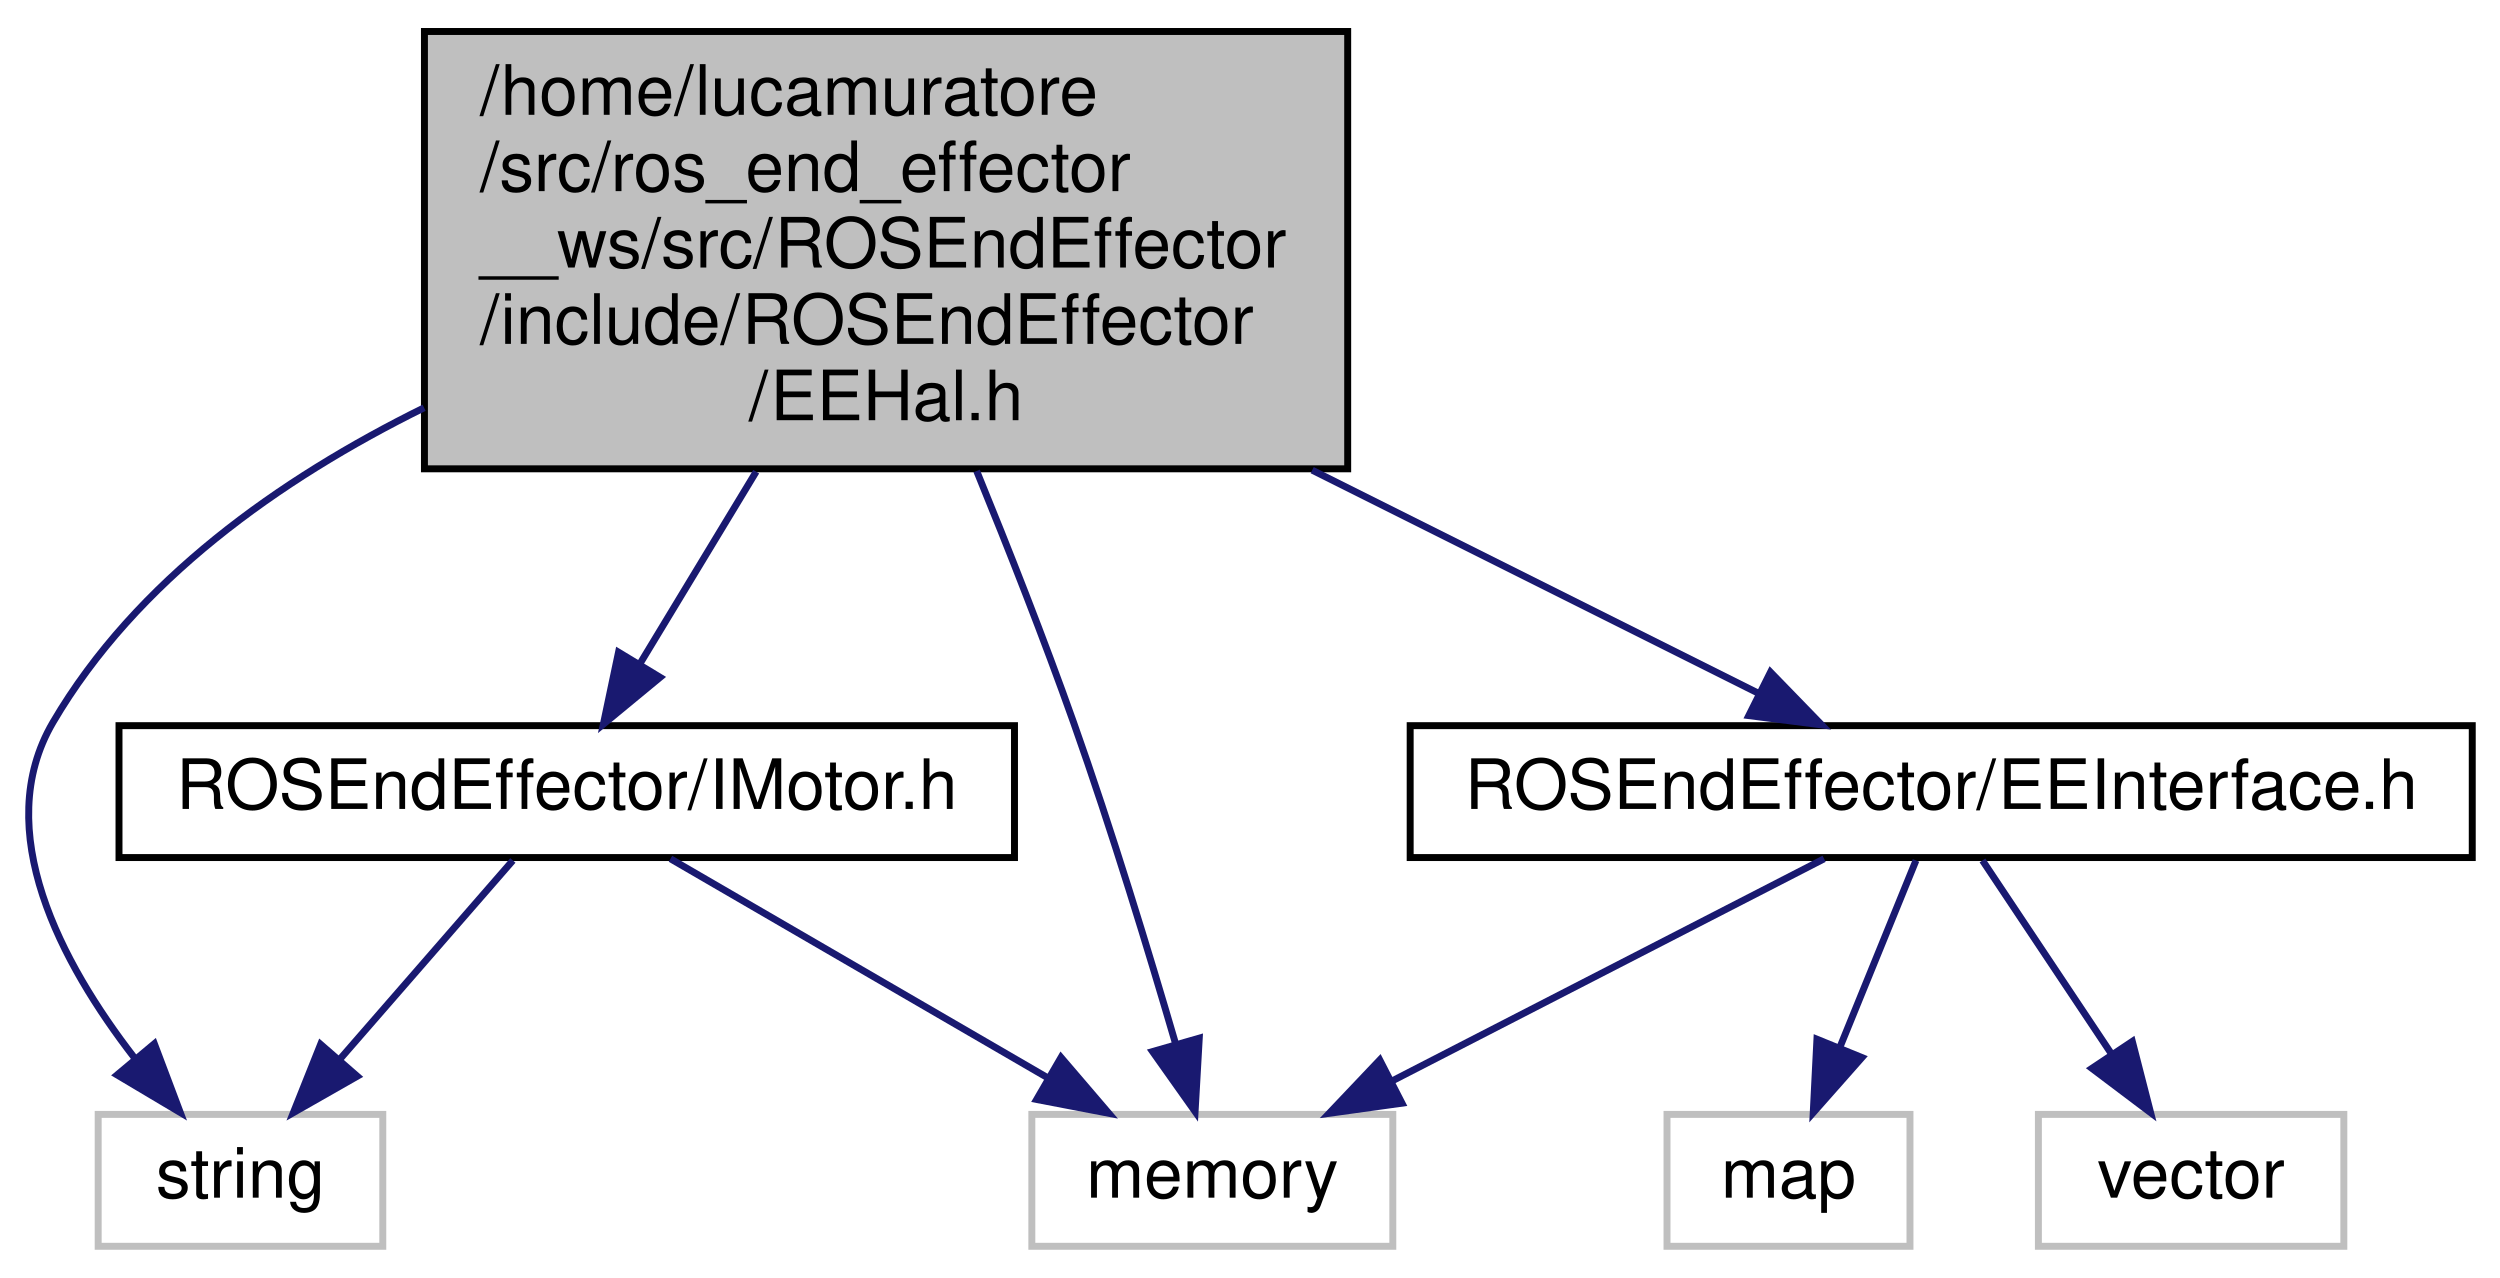
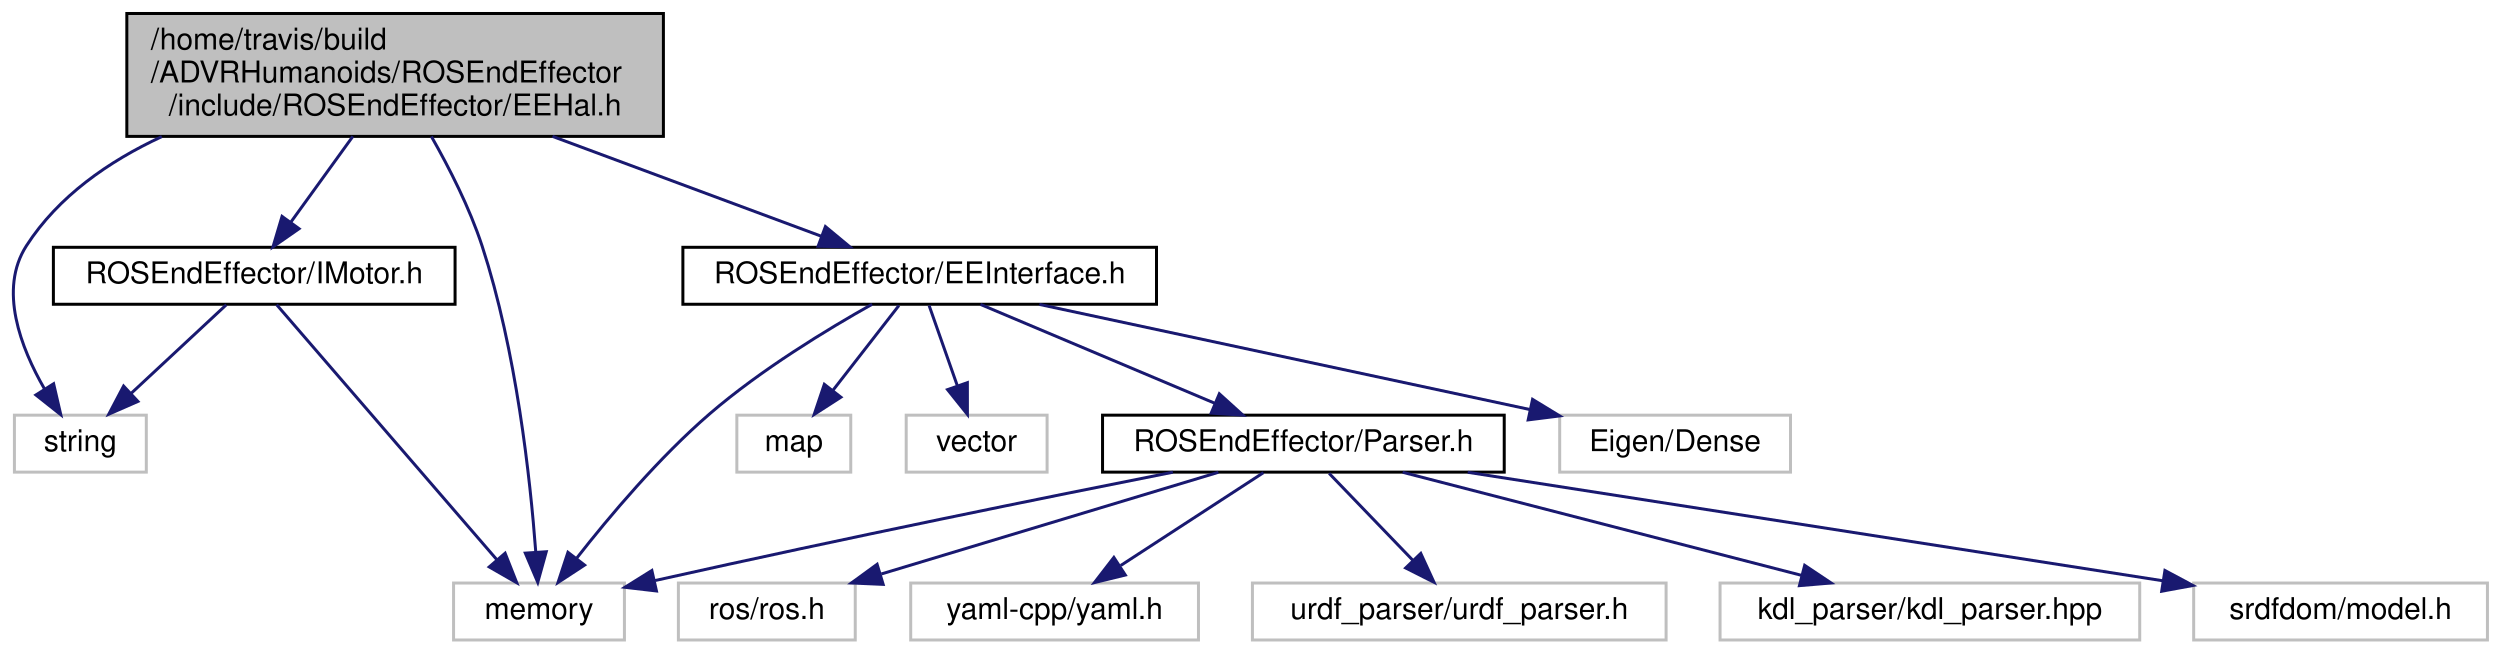
- <svg xmlns="http://www.w3.org/2000/svg" xmlns:xlink="http://www.w3.org/1999/xlink" width="360pt" height="184pt" viewBox="0.00 0.00 360.14 184.00">
-   <g id="graph0" class="graph" transform="scale(1 1) rotate(0) translate(4 180)">
+ <svg xmlns="http://www.w3.org/2000/svg" xmlns:xlink="http://www.w3.org/1999/xlink" width="834pt" height="218pt" viewBox="0.00 0.00 833.62 218.00">
+   <g id="graph0" class="graph" transform="scale(1 1) rotate(0) translate(4 214)">
    <g id="node1" class="node">
-       <polygon fill="#bfbfbf" stroke="black" points="57.143,-112.5 57.143,-175.5 190.143,-175.5 190.143,-112.5 57.143,-112.5" />
-       <text text-anchor="start" x="65.143" y="-163.5" font-family="Helvetica,sans-Serif" font-size="10.00">/home/lucamuratore</text>
-       <text text-anchor="start" x="65.143" y="-152.5" font-family="Helvetica,sans-Serif" font-size="10.00">/src/ros_end_effector</text>
-       <text text-anchor="start" x="65.143" y="-141.5" font-family="Helvetica,sans-Serif" font-size="10.00">__ws/src/ROSEndEffector</text>
-       <text text-anchor="start" x="65.143" y="-130.5" font-family="Helvetica,sans-Serif" font-size="10.00">/include/ROSEndEffector</text>
-       <text text-anchor="middle" x="123.643" y="-119.5" font-family="Helvetica,sans-Serif" font-size="10.00">/EEHal.h</text>
+       <polygon fill="#bfbfbf" stroke="black" points="38.12,-168.5 38.12,-209.5 217.12,-209.5 217.12,-168.5 38.12,-168.5" />
+       <text text-anchor="start" x="46.12" y="-197.5" font-family="Helvetica,sans-Serif" font-size="10.00">/home/travis/build</text>
+       <text text-anchor="start" x="46.12" y="-186.5" font-family="Helvetica,sans-Serif" font-size="10.00">/ADVRHumanoids/ROSEndEffector</text>
+       <text text-anchor="middle" x="127.62" y="-175.5" font-family="Helvetica,sans-Serif" font-size="10.00">/include/ROSEndEffector/EEHal.h</text>
    </g>
    <g id="node2" class="node">
      <g id="a_node2">
        <a xlink:href="IMotor_8h.html" target="_top" xlink:title="ROSEndEffector/IMotor.h">
-           <polygon fill="none" stroke="black" points="13.143,-56.5 13.143,-75.5 142.143,-75.5 142.143,-56.5 13.143,-56.5" />
-           <text text-anchor="middle" x="77.643" y="-63.5" font-family="Helvetica,sans-Serif" font-size="10.00">ROSEndEffector/IMotor.h</text>
+           <polygon fill="none" stroke="black" points="13.62,-112.5 13.62,-131.5 147.62,-131.5 147.62,-112.5 13.62,-112.5" />
+           <text text-anchor="middle" x="80.62" y="-119.5" font-family="Helvetica,sans-Serif" font-size="10.00">ROSEndEffector/IMotor.h</text>
        </a>
      </g>
    </g>
    <g id="edge1" class="edge">
-       <path fill="none" stroke="midnightblue" d="M104.933,-112.088C99.212,-102.636 93.124,-92.577 88.153,-84.365" />
-       <polygon fill="midnightblue" stroke="midnightblue" points="91.092,-82.461 82.919,-75.718 85.103,-86.085 91.092,-82.461" />
+       <path fill="none" stroke="midnightblue" d="M113.519,-168.498C106.936,-159.395 99.176,-148.662 92.846,-139.908" />
+       <polygon fill="midnightblue" stroke="midnightblue" points="95.572,-137.705 86.877,-131.652 89.9,-141.807 95.572,-137.705" />
    </g>
    <g id="node3" class="node">
-       <polygon fill="none" stroke="#bfbfbf" points="10.143,-0.5 10.143,-19.5 51.143,-19.5 51.143,-0.5 10.143,-0.5" />
-       <text text-anchor="middle" x="30.643" y="-7.5" font-family="Helvetica,sans-Serif" font-size="10.00">string</text>
+       <polygon fill="none" stroke="#bfbfbf" points="0.62,-56.5 0.62,-75.5 44.62,-75.5 44.62,-56.5 0.62,-56.5" />
+       <text text-anchor="middle" x="22.62" y="-63.5" font-family="Helvetica,sans-Serif" font-size="10.00">string</text>
    </g>
-     <g id="edge8" class="edge">
-       <path fill="none" stroke="midnightblue" d="M57.093,-121.296C36.256,-111.007 15.601,-96.372 3.643,-76 -5.491,-60.44 4.894,-41.205 15.32,-27.711" />
-       <polygon fill="midnightblue" stroke="midnightblue" points="18.234,-29.683 21.973,-19.769 12.868,-25.188 18.234,-29.683" />
+     <g id="edge16" class="edge">
+       <path fill="none" stroke="midnightblue" d="M49.782,-168.429C31.993,-160.161 15.222,-148.476 4.62,-132 -4.75,-117.439 2.711,-98.012 10.685,-84.198" />
+       <polygon fill="midnightblue" stroke="midnightblue" points="13.697,-85.983 16.087,-75.661 7.782,-82.24 13.697,-85.983" />
    </g>
    <g id="node4" class="node">
-       <polygon fill="none" stroke="#bfbfbf" points="144.643,-0.5 144.643,-19.5 196.643,-19.5 196.643,-0.5 144.643,-0.5" />
-       <text text-anchor="middle" x="170.643" y="-7.5" font-family="Helvetica,sans-Serif" font-size="10.00">memory</text>
+       <polygon fill="none" stroke="#bfbfbf" points="147.12,-0.5 147.12,-19.5 204.12,-19.5 204.12,-0.5 147.12,-0.5" />
+       <text text-anchor="middle" x="175.62" y="-7.5" font-family="Helvetica,sans-Serif" font-size="10.00">memory</text>
    </g>
-     <g id="edge9" class="edge">
-       <path fill="none" stroke="midnightblue" d="M136.695,-112.187C141.314,-100.885 146.409,-87.938 150.643,-76 156.13,-60.525 161.558,-42.682 165.371,-29.611" />
-       <polygon fill="midnightblue" stroke="midnightblue" points="168.761,-30.487 168.16,-19.909 162.033,-28.553 168.761,-30.487" />
+     <g id="edge17" class="edge">
+       <path fill="none" stroke="midnightblue" d="M139.719,-168.465C145.678,-158.006 152.459,-144.693 156.62,-132 168.063,-97.097 172.714,-54.206 174.529,-29.998" />
+       <polygon fill="midnightblue" stroke="midnightblue" points="178.04,-29.941 175.21,-19.731 171.056,-29.478 178.04,-29.941" />
    </g>
    <g id="node5" class="node">
      <g id="a_node5">
        <a xlink:href="EEInterface_8h.html" target="_top" xlink:title="ROSEndEffector/EEInterface.h">
-           <polygon fill="none" stroke="black" points="199.143,-56.5 199.143,-75.5 352.143,-75.5 352.143,-56.5 199.143,-56.5" />
-           <text text-anchor="middle" x="275.643" y="-63.5" font-family="Helvetica,sans-Serif" font-size="10.00">ROSEndEffector/EEInterface.h</text>
+           <polygon fill="none" stroke="black" points="223.62,-112.5 223.62,-131.5 381.62,-131.5 381.62,-112.5 223.62,-112.5" />
+           <text text-anchor="middle" x="302.62" y="-119.5" font-family="Helvetica,sans-Serif" font-size="10.00">ROSEndEffector/EEInterface.h</text>
        </a>
      </g>
    </g>
    <g id="edge4" class="edge">
-       <path fill="none" stroke="midnightblue" d="M185.029,-112.307C207.414,-101.114 231.557,-89.043 249.29,-80.177" />
-       <polygon fill="midnightblue" stroke="midnightblue" points="251.05,-83.209 258.429,-75.607 247.92,-76.948 251.05,-83.209" />
+       <path fill="none" stroke="midnightblue" d="M180.126,-168.498C209.279,-157.67 244.636,-144.537 269.856,-135.17" />
+       <polygon fill="midnightblue" stroke="midnightblue" points="271.169,-138.415 279.325,-131.652 268.732,-131.853 271.169,-138.415" />
    </g>
    <g id="edge2" class="edge">
-       <path fill="none" stroke="midnightblue" d="M69.882,-56.083C63.106,-48.298 53.1,-36.801 44.888,-27.366" />
-       <polygon fill="midnightblue" stroke="midnightblue" points="47.465,-24.996 38.259,-19.751 42.185,-29.592 47.465,-24.996" />
+       <path fill="none" stroke="midnightblue" d="M71.302,-112.324C62.728,-104.341 49.808,-92.313 39.432,-82.653" />
+       <polygon fill="midnightblue" stroke="midnightblue" points="41.812,-80.087 32.108,-75.834 37.042,-85.21 41.812,-80.087" />
    </g>
    <g id="edge3" class="edge">
-       <path fill="none" stroke="midnightblue" d="M92.585,-56.324C107.228,-47.822 129.776,-34.729 146.88,-24.797" />
-       <polygon fill="midnightblue" stroke="midnightblue" points="148.847,-27.703 155.738,-19.654 145.332,-21.649 148.847,-27.703" />
+       <path fill="none" stroke="midnightblue" d="M88.075,-112.368C103.891,-94.055 141.032,-51.049 161.489,-27.362" />
+       <polygon fill="midnightblue" stroke="midnightblue" points="164.313,-29.447 168.2,-19.591 159.015,-24.872 164.313,-29.447" />
    </g>
    <g id="edge7" class="edge">
-       <path fill="none" stroke="midnightblue" d="M258.773,-56.324C241.934,-47.664 215.836,-34.242 196.405,-24.249" />
-       <polygon fill="midnightblue" stroke="midnightblue" points="197.965,-21.116 187.471,-19.654 194.763,-27.34 197.965,-21.116" />
+       <path fill="none" stroke="midnightblue" d="M286.738,-112.499C271.954,-104.202 249.696,-90.71 232.62,-76 215.643,-61.375 199.081,-41.701 188.225,-27.841" />
+       <polygon fill="midnightblue" stroke="midnightblue" points="190.831,-25.488 181.967,-19.685 185.277,-29.749 190.831,-25.488" />
    </g>
    <g id="node6" class="node">
-       <polygon fill="none" stroke="#bfbfbf" points="236.143,-0.5 236.143,-19.5 271.143,-19.5 271.143,-0.5 236.143,-0.5" />
-       <text text-anchor="middle" x="253.643" y="-7.5" font-family="Helvetica,sans-Serif" font-size="10.00">map</text>
+       <polygon fill="none" stroke="#bfbfbf" points="241.62,-56.5 241.62,-75.5 279.62,-75.5 279.62,-56.5 241.62,-56.5" />
+       <text text-anchor="middle" x="260.62" y="-63.5" font-family="Helvetica,sans-Serif" font-size="10.00">map</text>
    </g>
    <g id="edge5" class="edge">
-       <path fill="none" stroke="midnightblue" d="M272.01,-56.083C269.03,-48.77 264.717,-38.181 261.018,-29.103" />
-       <polygon fill="midnightblue" stroke="midnightblue" points="264.222,-27.691 257.208,-19.751 257.74,-30.333 264.222,-27.691" />
+       <path fill="none" stroke="midnightblue" d="M295.685,-112.083C289.691,-104.377 280.868,-93.033 273.573,-83.653" />
+       <polygon fill="midnightblue" stroke="midnightblue" points="276.329,-81.496 267.427,-75.751 270.803,-85.793 276.329,-81.496" />
    </g>
    <g id="node7" class="node">
-       <polygon fill="none" stroke="#bfbfbf" points="289.643,-0.5 289.643,-19.5 333.643,-19.5 333.643,-0.5 289.643,-0.5" />
-       <text text-anchor="middle" x="311.643" y="-7.5" font-family="Helvetica,sans-Serif" font-size="10.00">vector</text>
+       <polygon fill="none" stroke="#bfbfbf" points="298.12,-56.5 298.12,-75.5 345.12,-75.5 345.12,-56.5 298.12,-56.5" />
+       <text text-anchor="middle" x="321.62" y="-63.5" font-family="Helvetica,sans-Serif" font-size="10.00">vector</text>
    </g>
    <g id="edge6" class="edge">
-       <path fill="none" stroke="midnightblue" d="M281.587,-56.083C286.62,-48.534 293.98,-37.495 300.156,-28.23" />
-       <polygon fill="midnightblue" stroke="midnightblue" points="303.174,-30.013 305.809,-19.751 297.349,-26.13 303.174,-30.013" />
+       <path fill="none" stroke="midnightblue" d="M305.758,-112.083C308.303,-104.849 311.976,-94.409 315.147,-85.397" />
+       <polygon fill="midnightblue" stroke="midnightblue" points="318.524,-86.346 318.541,-75.751 311.92,-84.022 318.524,-86.346" />
+     </g>
+     <g id="node8" class="node">
+       <g id="a_node8">
+         <a xlink:href="Parser_8h.html" target="_top" xlink:title="ROSEndEffector/Parser.h">
+           <polygon fill="none" stroke="black" points="363.62,-56.5 363.62,-75.5 497.62,-75.5 497.62,-56.5 363.62,-56.5" />
+           <text text-anchor="middle" x="430.62" y="-63.5" font-family="Helvetica,sans-Serif" font-size="10.00">ROSEndEffector/Parser.h</text>
+         </a>
+       </g>
+     </g>
+     <g id="edge8" class="edge">
+       <path fill="none" stroke="midnightblue" d="M322.902,-112.444C343.967,-103.557 377.137,-89.563 401.106,-79.451" />
+       <polygon fill="midnightblue" stroke="midnightblue" points="402.58,-82.628 410.433,-75.516 399.859,-76.179 402.58,-82.628" />
+     </g>
+     <g id="node14" class="node">
+       <polygon fill="none" stroke="#bfbfbf" points="516.12,-56.5 516.12,-75.5 593.12,-75.5 593.12,-56.5 516.12,-56.5" />
+       <text text-anchor="middle" x="554.62" y="-63.5" font-family="Helvetica,sans-Serif" font-size="10.00">Eigen/Dense</text>
+     </g>
+     <g id="edge15" class="edge">
+       <path fill="none" stroke="midnightblue" d="M342.55,-112.444C386.899,-102.94 458.498,-87.598 506.056,-77.407" />
+       <polygon fill="midnightblue" stroke="midnightblue" points="507.072,-80.769 516.116,-75.251 505.605,-73.924 507.072,-80.769" />
+     </g>
+     <g id="edge9" class="edge">
+       <path fill="none" stroke="midnightblue" d="M387.094,-56.482C345.174,-48.174 279.729,-34.932 214.346,-20.335" />
+       <polygon fill="midnightblue" stroke="midnightblue" points="214.804,-16.85 204.28,-18.076 213.271,-23.681 214.804,-16.85" />
+     </g>
+     <g id="node9" class="node">
+       <polygon fill="none" stroke="#bfbfbf" points="222.12,-0.5 222.12,-19.5 281.12,-19.5 281.12,-0.5 222.12,-0.5" />
+       <text text-anchor="middle" x="251.62" y="-7.5" font-family="Helvetica,sans-Serif" font-size="10.00">ros/ros.h</text>
+     </g>
+     <g id="edge10" class="edge">
+       <path fill="none" stroke="midnightblue" d="M402.257,-56.444C371.882,-47.28 323.51,-32.688 289.804,-22.519" />
+       <polygon fill="midnightblue" stroke="midnightblue" points="290.435,-19.054 279.851,-19.516 288.413,-25.756 290.435,-19.054" />
+     </g>
+     <g id="node10" class="node">
+       <polygon fill="none" stroke="#bfbfbf" points="299.62,-0.5 299.62,-19.5 395.62,-19.5 395.62,-0.5 299.62,-0.5" />
+       <text text-anchor="middle" x="347.62" y="-7.5" font-family="Helvetica,sans-Serif" font-size="10.00">yaml-cpp/yaml.h</text>
+     </g>
+     <g id="edge11" class="edge">
+       <path fill="none" stroke="midnightblue" d="M417.285,-56.324C404.458,-47.979 384.835,-35.212 369.68,-25.352" />
+       <polygon fill="midnightblue" stroke="midnightblue" points="371.213,-22.174 360.922,-19.654 367.396,-28.042 371.213,-22.174" />
+     </g>
+     <g id="node11" class="node">
+       <polygon fill="none" stroke="#bfbfbf" points="413.62,-0.5 413.62,-19.5 551.62,-19.5 551.62,-0.5 413.62,-0.5" />
+       <text text-anchor="middle" x="482.62" y="-7.5" font-family="Helvetica,sans-Serif" font-size="10.00">urdf_parser/urdf_parser.h</text>
+     </g>
+     <g id="edge12" class="edge">
+       <path fill="none" stroke="midnightblue" d="M439.207,-56.083C446.779,-48.219 457.998,-36.569 467.135,-27.081" />
+       <polygon fill="midnightblue" stroke="midnightblue" points="469.778,-29.382 474.193,-19.751 464.736,-24.527 469.778,-29.382" />
+     </g>
+     <g id="node12" class="node">
+       <polygon fill="none" stroke="#bfbfbf" points="569.62,-0.5 569.62,-19.5 709.62,-19.5 709.62,-0.5 569.62,-0.5" />
+       <text text-anchor="middle" x="639.62" y="-7.5" font-family="Helvetica,sans-Serif" font-size="10.00">kdl_parser/kdl_parser.hpp</text>
+     </g>
+     <g id="edge13" class="edge">
+       <path fill="none" stroke="midnightblue" d="M463.737,-56.444C499.738,-47.142 557.39,-32.246 596.806,-22.062" />
+       <polygon fill="midnightblue" stroke="midnightblue" points="597.852,-25.407 606.658,-19.516 596.101,-18.629 597.852,-25.407" />
+     </g>
+     <g id="node13" class="node">
+       <polygon fill="none" stroke="#bfbfbf" points="727.62,-0.5 727.62,-19.5 825.62,-19.5 825.62,-0.5 727.62,-0.5" />
+       <text text-anchor="middle" x="776.62" y="-7.5" font-family="Helvetica,sans-Serif" font-size="10.00">srdfdom/model.h</text>
+     </g>
+     <g id="edge14" class="edge">
+       <path fill="none" stroke="midnightblue" d="M485.445,-56.444C548.661,-46.578 652.203,-30.418 717.271,-20.262" />
+       <polygon fill="midnightblue" stroke="midnightblue" points="718.031,-23.686 727.372,-18.686 716.952,-16.77 718.031,-23.686" />
    </g>
  </g>
</svg>
